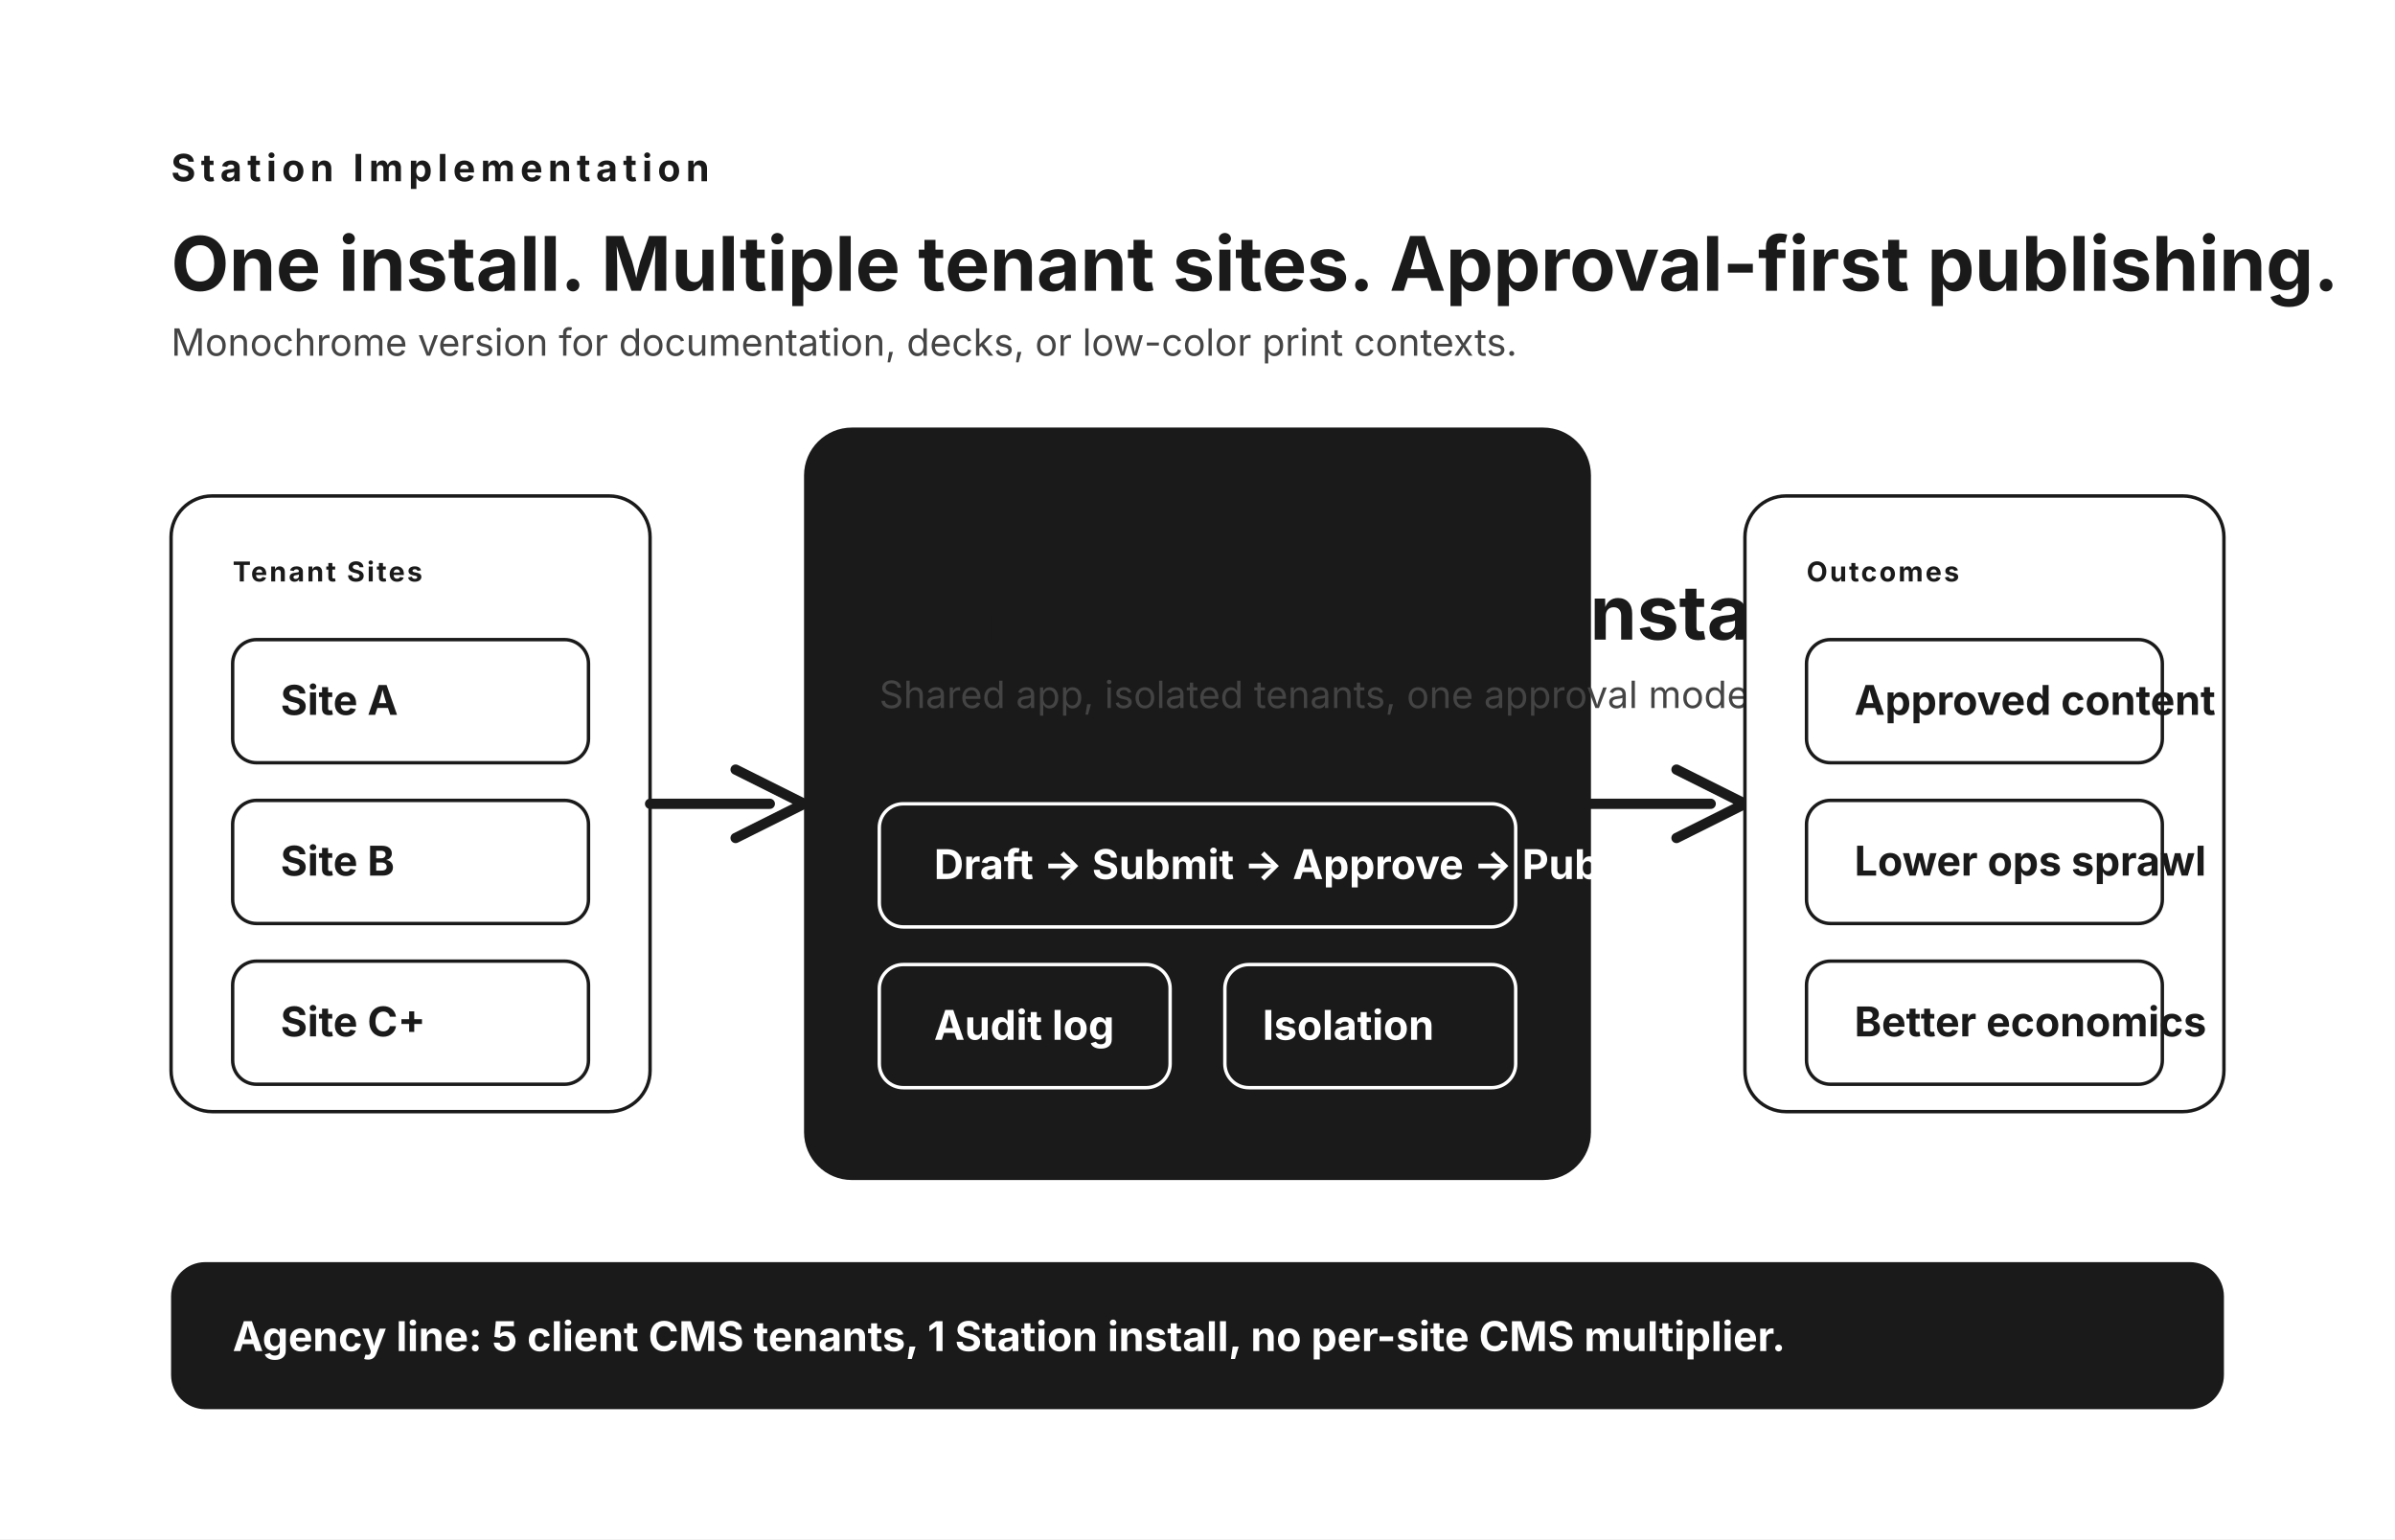
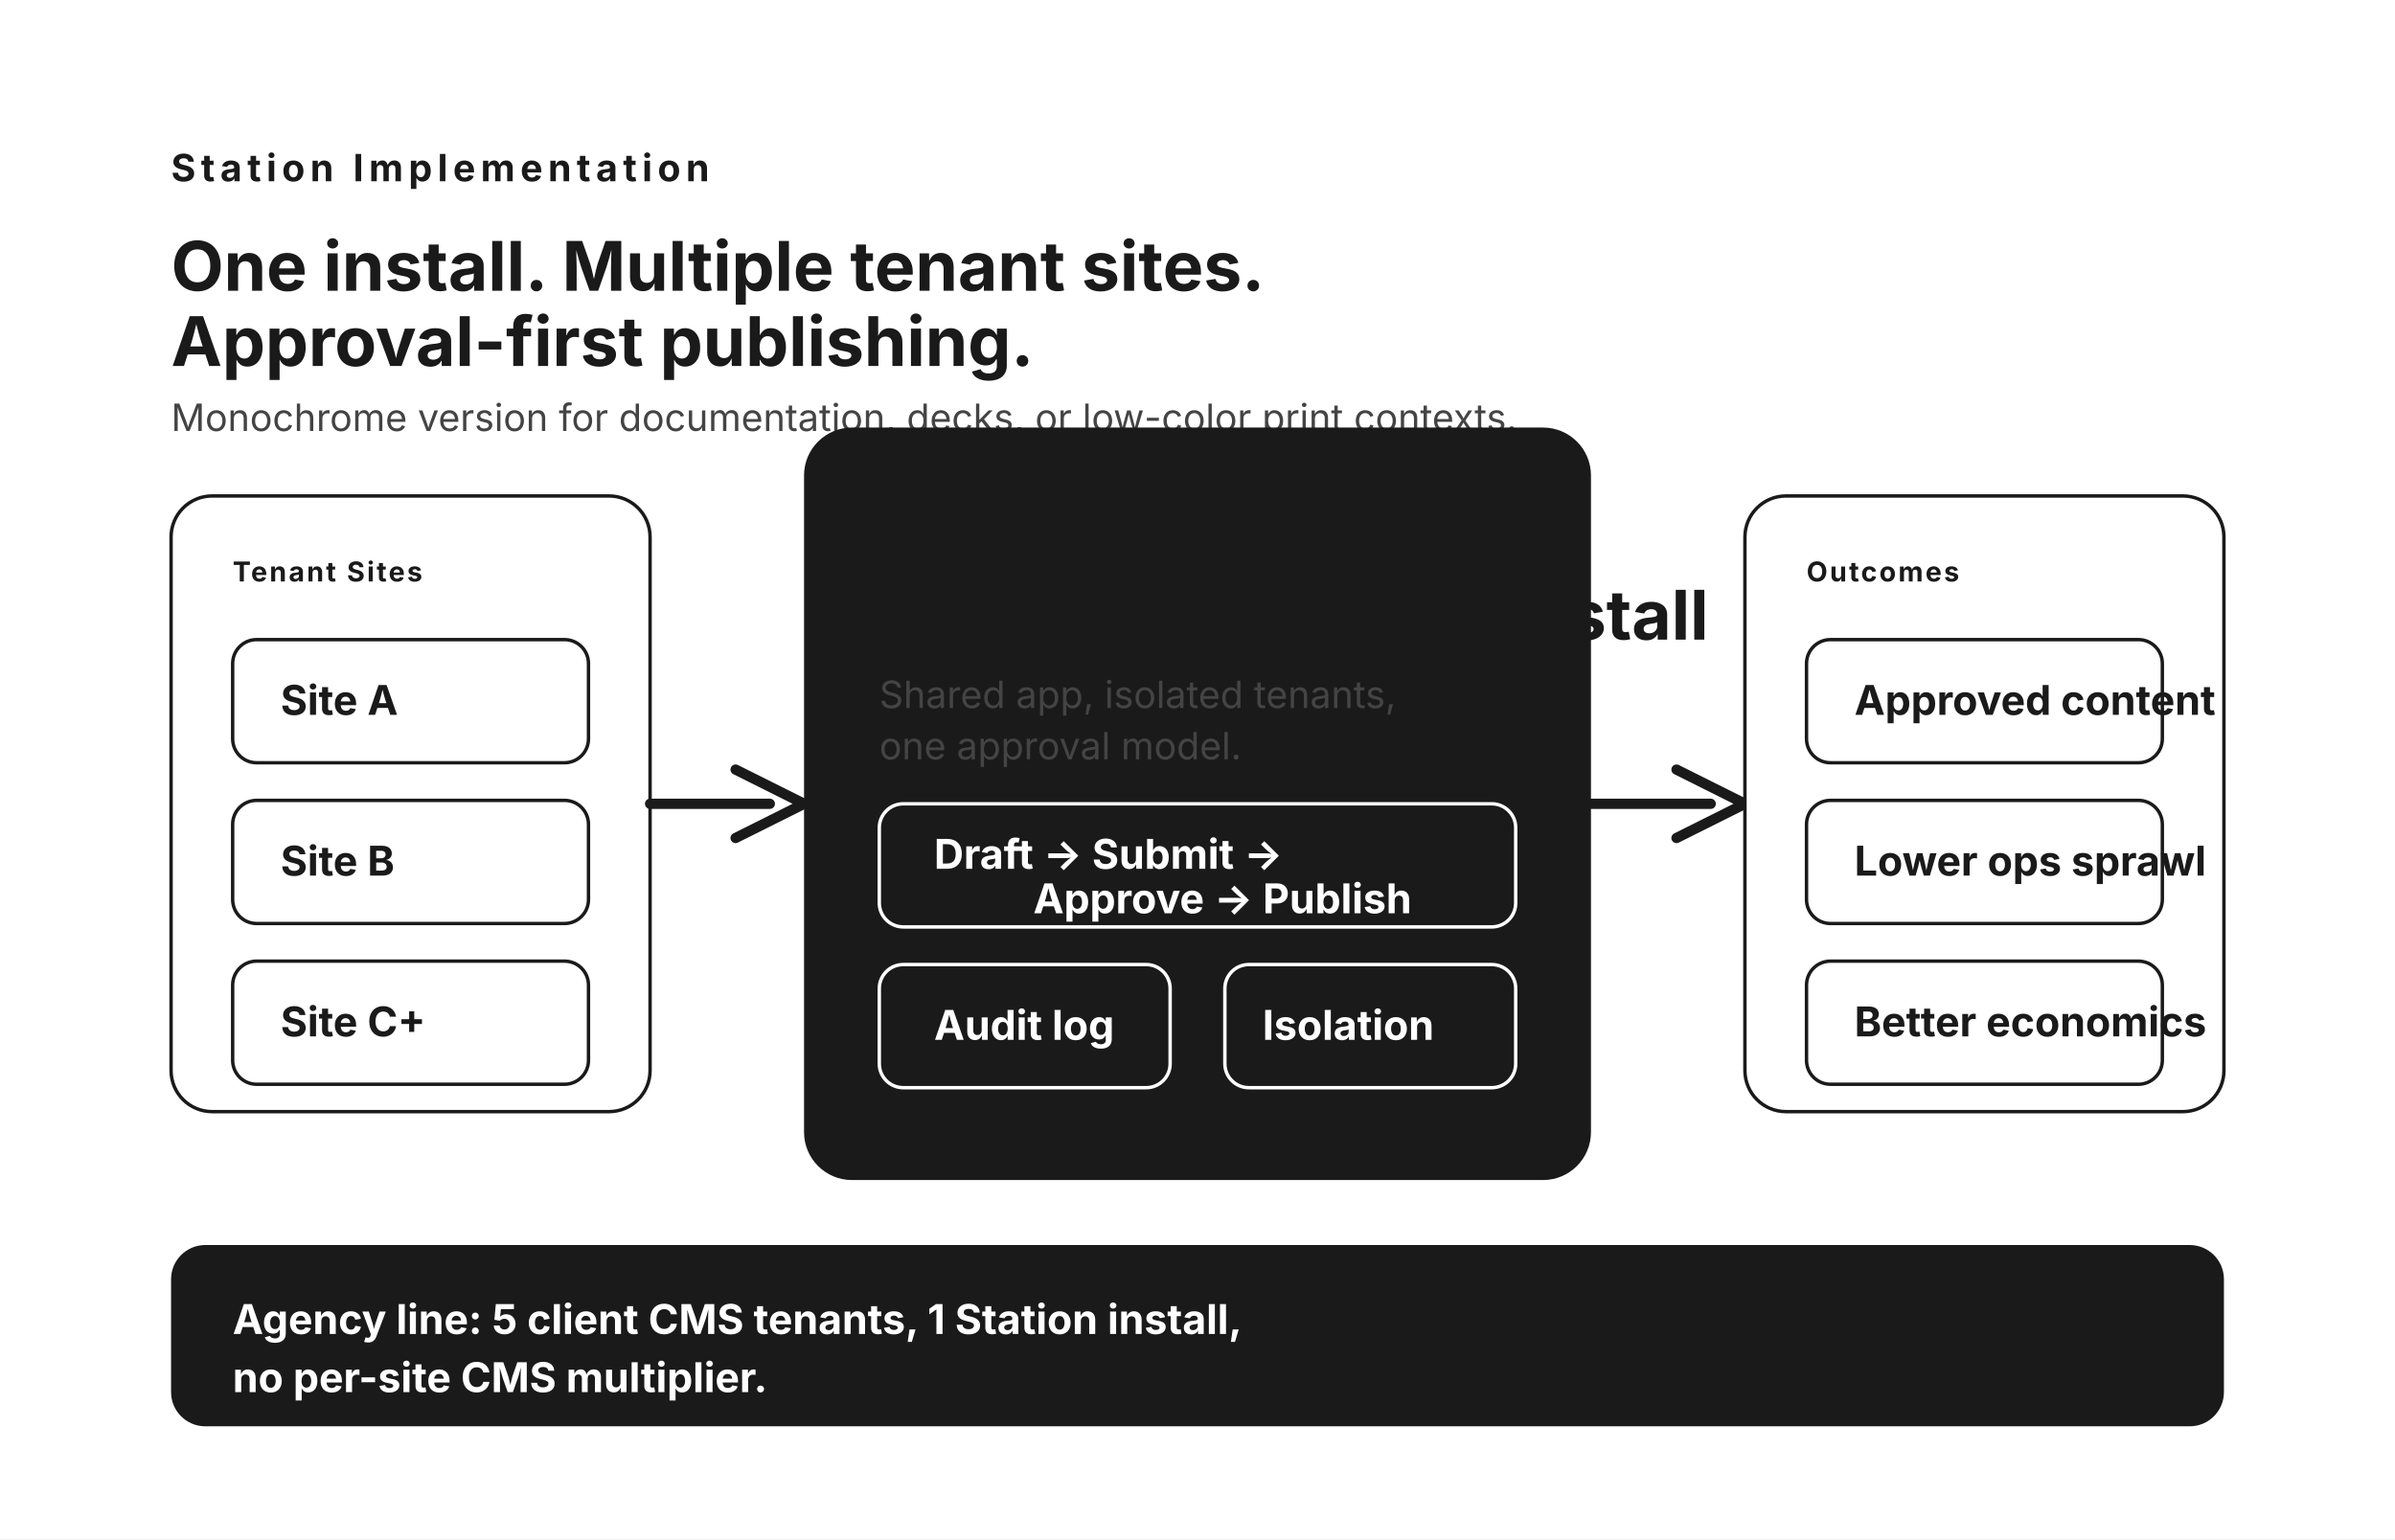
<svg xmlns="http://www.w3.org/2000/svg" width="1400" height="900" viewBox="0 0 1400 900" fill="none" role="img" aria-labelledby="title desc">
  <defs>
    <style>
      .bg { fill: #FFFFFF; }
      .panel { fill: #FFFFFF; stroke: #1A1A1A; stroke-width: 2; }
      .dark { fill: #1A1A1A; }
      .light { fill: none; stroke: #1A1A1A; stroke-width: 6; stroke-linecap: round; stroke-linejoin: round; }
      .eyebrow { font: 700 22px ui-sans-serif, -apple-system, BlinkMacSystemFont, "Segoe UI", sans-serif; letter-spacing: 0.14em; text-transform: uppercase; fill: #1A1A1A; }
-       .headline { font: 700 44px ui-sans-serif, -apple-system, BlinkMacSystemFont, "Segoe UI", sans-serif; fill: #1A1A1A; }
+       .headline { font: 700 40px ui-sans-serif, -apple-system, BlinkMacSystemFont, "Segoe UI", sans-serif; fill: #1A1A1A; }
      .subhead { font: 400 22px ui-sans-serif, -apple-system, BlinkMacSystemFont, "Segoe UI", sans-serif; fill: #444444; }
      .small { font: 700 16px ui-sans-serif, -apple-system, BlinkMacSystemFont, "Segoe UI", sans-serif; letter-spacing: 0.08em; text-transform: uppercase; fill: #1A1A1A; }
      .label { font: 700 24px ui-sans-serif, -apple-system, BlinkMacSystemFont, "Segoe UI", sans-serif; fill: #1A1A1A; }
      .body { font: 400 18px ui-sans-serif, -apple-system, BlinkMacSystemFont, "Segoe UI", sans-serif; fill: #444444; }
      .invert { fill: #FFFFFF; }
      .invertBody { fill: #EAEAEA; }
    </style>
  </defs>
  <rect class="bg" width="1400" height="900" />
  <text x="100" y="106" class="eyebrow">Station Implementation</text>
-   <text x="100" y="170" class="headline">One install. Multiple tenant sites. Approval-first publishing.</text>
-   <text x="100" y="208" class="subhead">Monochrome version for documentation, decks, or low-color print contexts.</text>
+   <text x="100" y="170" class="headline">One install. Multiple tenant sites.</text>
+   <text x="100" y="214" class="headline">Approval-first publishing.</text>
+   <text x="100" y="252" class="subhead">Monochrome version for documentation, decks, or low-color print contexts.</text>
  <rect x="100" y="290" width="280" height="360" rx="24" class="panel" />
  <text x="136" y="340" class="small">Tenant Sites</text>
  <rect x="136" y="374" width="208" height="72" rx="14" class="panel" />
  <text x="164" y="418" class="label">Site A</text>
  <rect x="136" y="468" width="208" height="72" rx="14" class="panel" />
  <text x="164" y="512" class="label">Site B</text>
  <rect x="136" y="562" width="208" height="72" rx="14" class="panel" />
  <text x="164" y="606" class="label">Site C+</text>
  <path d="M380 470H450" class="light" />
  <path d="M430 450L470 470L430 490" class="light" />
  <rect x="470" y="250" width="460" height="440" rx="28" class="dark" />
  <text x="514" y="314" class="small" fill="#FFFFFF">Station</text>
  <text x="514" y="374" class="headline" fill="#FFFFFF">Single self-hosted install</text>
-   <text x="514" y="414" class="subhead" fill="#EAEAEA">Shared app, isolated tenants, one approval model.</text>
+   <text x="514" y="414" class="subhead" fill="#EAEAEA">Shared app, isolated tenants,</text>
+   <text x="514" y="444" class="subhead" fill="#EAEAEA">one approval model.</text>
  <rect x="514" y="470" width="372" height="72" rx="14" fill="none" stroke="#FFFFFF" stroke-width="2" />
-   <text x="546" y="514" class="label invert">Draft → Submit → Approve → Publish</text>
+   <text x="546" y="508" class="label invert">Draft → Submit →</text>
+   <text x="604" y="534" class="label invert">Approve → Publish</text>
  <rect x="514" y="564" width="170" height="72" rx="14" fill="none" stroke="#FFFFFF" stroke-width="2" />
  <text x="546" y="608" class="label invert">Audit log</text>
  <rect x="716" y="564" width="170" height="72" rx="14" fill="none" stroke="#FFFFFF" stroke-width="2" />
  <text x="738" y="608" class="label invert">Isolation</text>
  <path d="M930 470H1000" class="light" />
  <path d="M980 450L1020 470L980 490" class="light" />
  <rect x="1020" y="290" width="280" height="360" rx="24" class="panel" />
  <text x="1056" y="340" class="small">Outcomes</text>
  <rect x="1056" y="374" width="208" height="72" rx="14" class="panel" />
  <text x="1084" y="418" class="label">Approved content</text>
  <rect x="1056" y="468" width="208" height="72" rx="14" class="panel" />
  <text x="1084" y="512" class="label">Lower ops sprawl</text>
  <rect x="1056" y="562" width="208" height="72" rx="14" class="panel" />
  <text x="1084" y="606" class="label">Better economics</text>
-   <rect x="100" y="738" width="1200" height="86" rx="20" class="dark" />
-   <text x="136" y="790" class="label invert">Agency line: 5 client CMS tenants, 1 Station install, no per-site CMS multiplier.</text>
+   <rect x="100" y="728" width="1200" height="106" rx="20" class="dark" />
+   <text x="136" y="780" class="label invert">Agency line: 5 client CMS tenants, 1 Station install,</text>
+   <text x="136" y="814" class="label invert">no per-site CMS multiplier.</text>
</svg>
